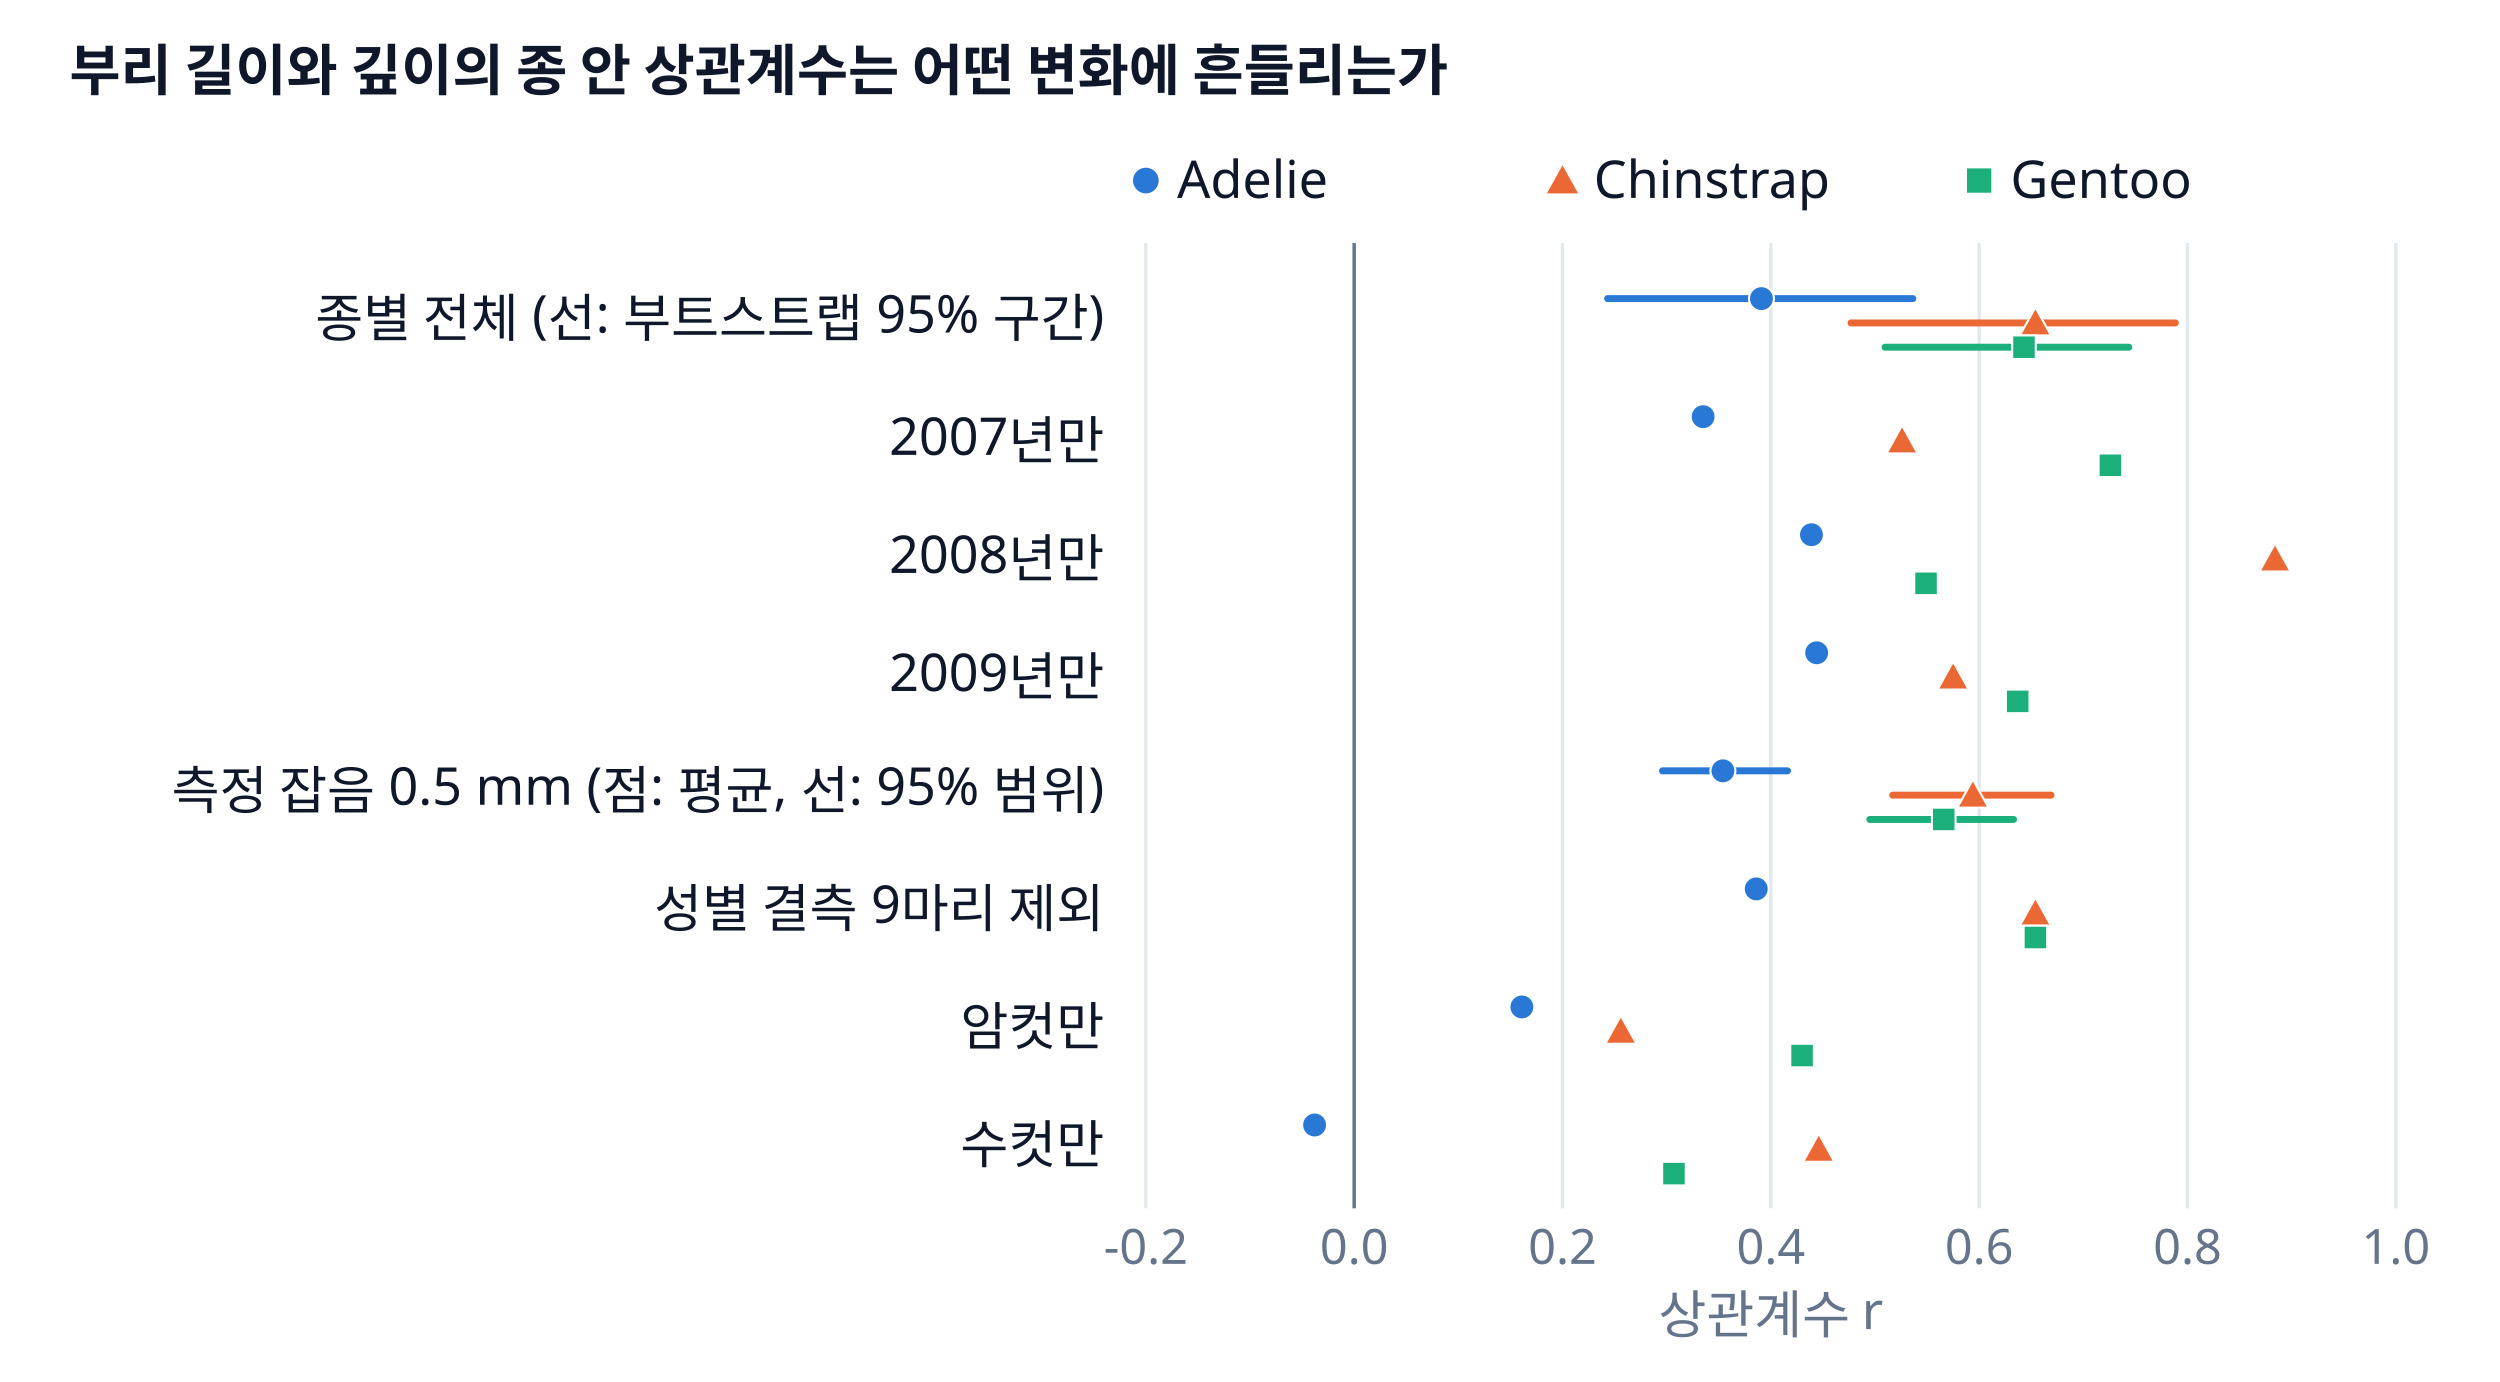
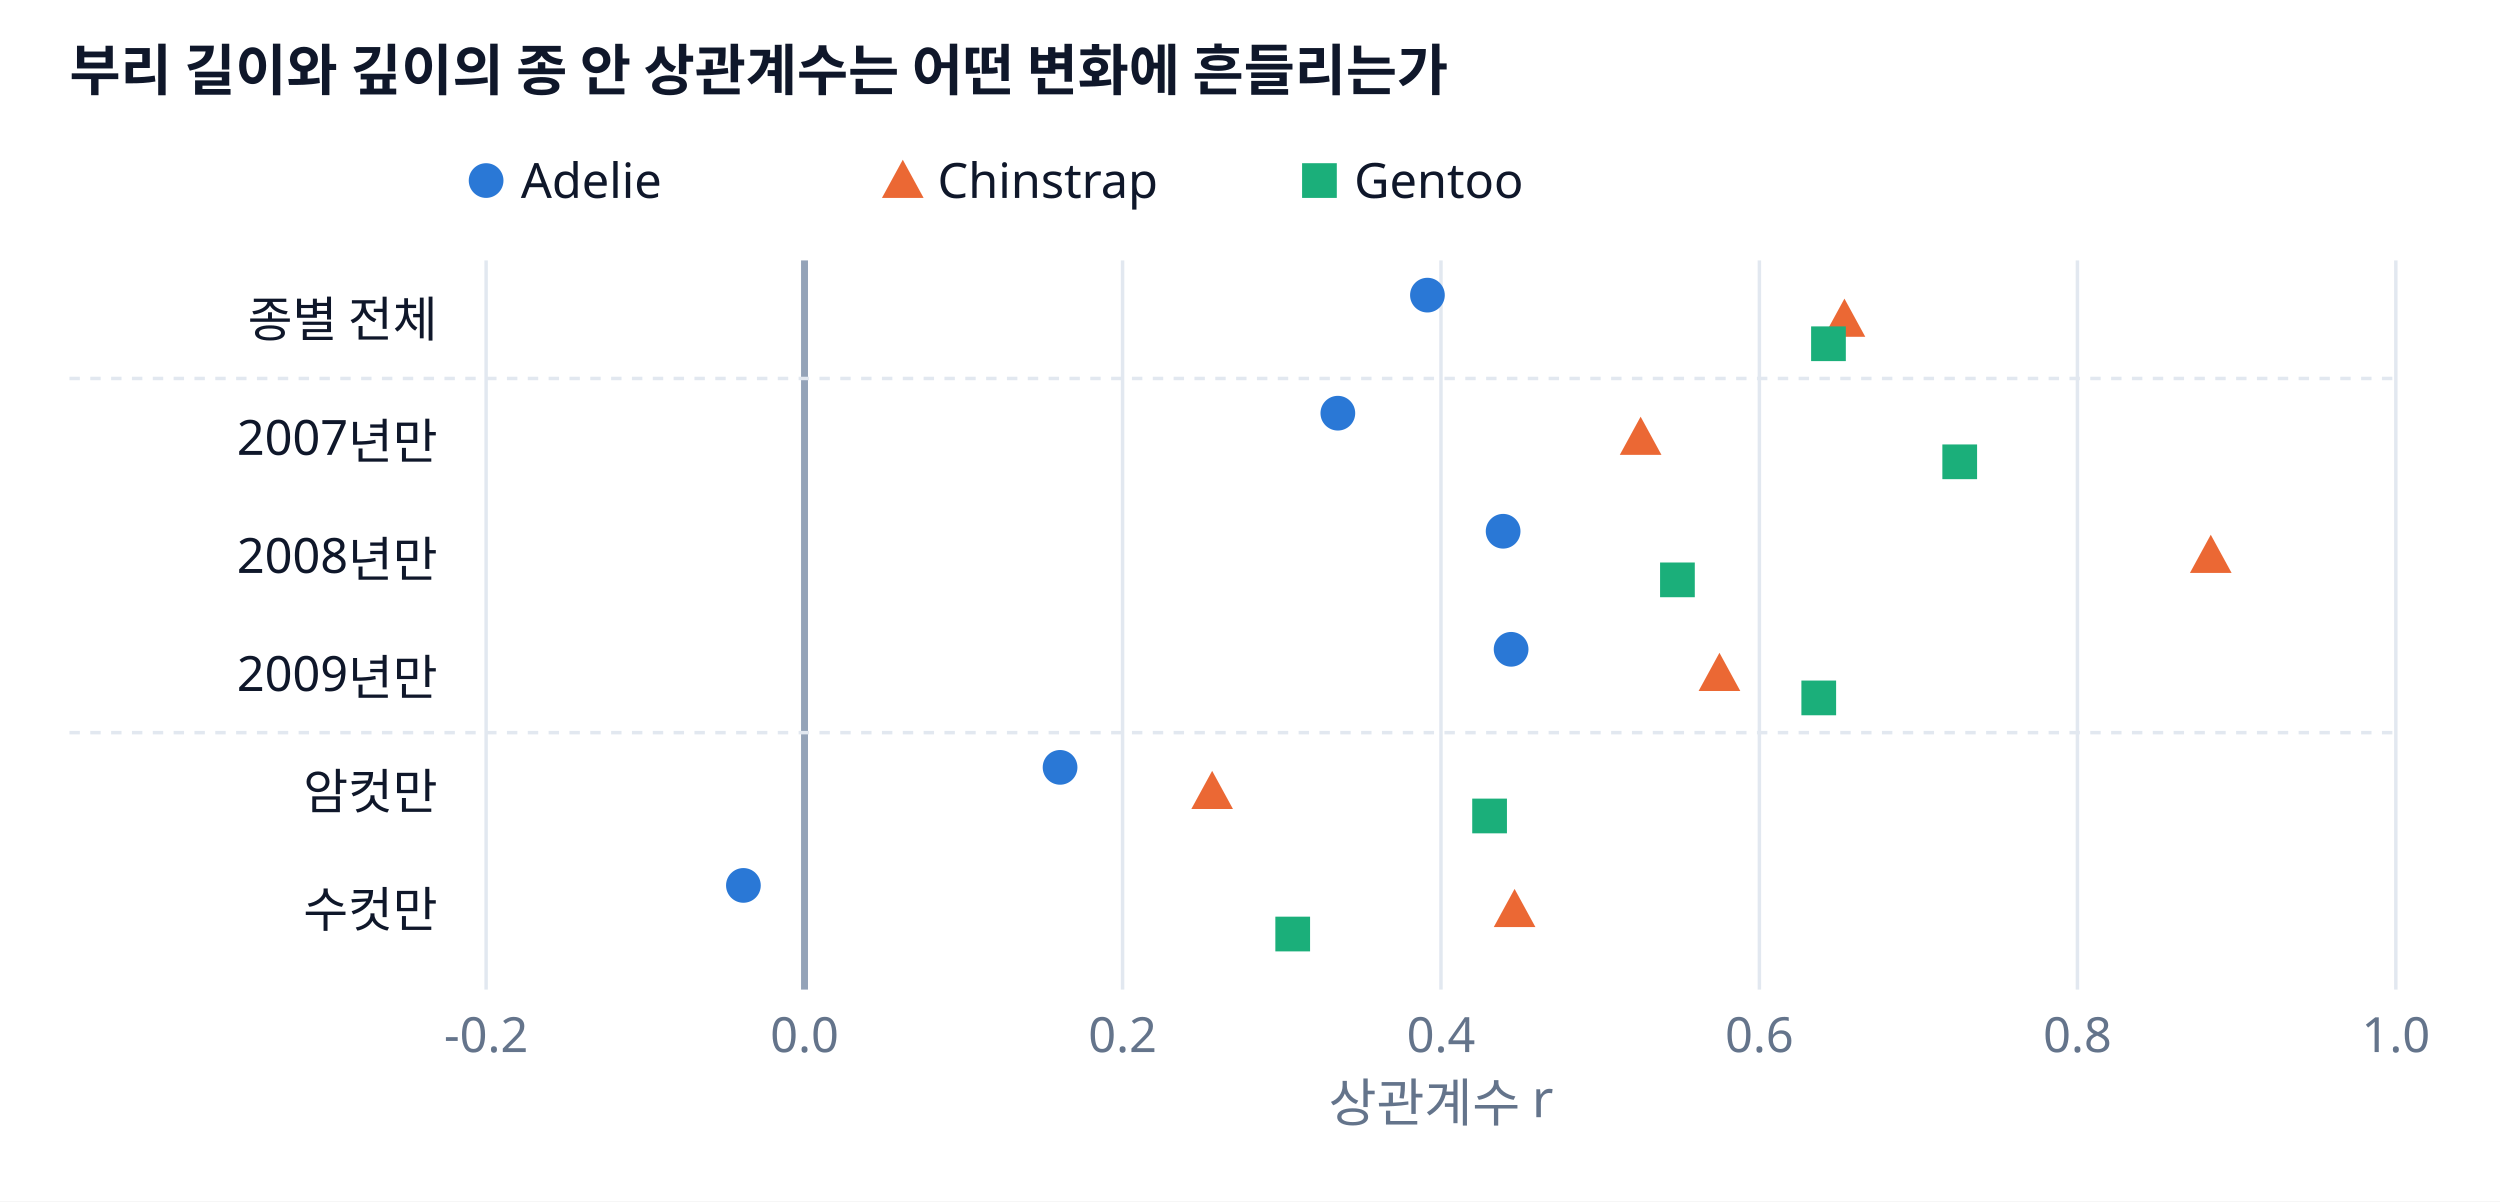
- <svg xmlns="http://www.w3.org/2000/svg" viewBox="0 0 720 398" width="720" height="398" font-family="Pretendard, 'Apple SD Gothic Neo', 'Malgun Gothic', 'Noto Sans KR', sans-serif" role="img" aria-label="종 안 상관계수의 안정성 점검: 부트스트랩, 연도, 측정 잡음, 결측 처리, 성별 분리">
-   <rect width="720" height="398" fill="#ffffff" />
+ <svg xmlns="http://www.w3.org/2000/svg" viewBox="0 0 720 346" width="720" height="346" font-family="Pretendard, 'Apple SD Gothic Neo', 'Malgun Gothic', 'Noto Sans KR', sans-serif" role="img" aria-label="종 안 상관계수의 안정성 점검: 연도, 성별 분리">
+   <rect width="720" height="346" fill="#ffffff" />
  <text x="20" y="26" font-size="16" fill="#0f172a" text-anchor="start" font-weight="600">부리 길이와 깊이의 종 안 상관계수는 어떤 변화에 흔들리는가</text>
-   <circle cx="330" cy="52" r="4" fill="#2a78d6" fill-opacity="1" stroke="#ffffff" stroke-width="0.6" />
-   <text x="339" y="57" font-size="15" fill="#0f172a" text-anchor="start">Adelie</text>
-   <path d="M450 47L455 56L445 56Z" fill="#eb6834" fill-opacity="1" stroke="#ffffff" stroke-width="0.6" />
-   <text x="459" y="57" font-size="15" fill="#0f172a" text-anchor="start">Chinstrap</text>
-   <rect x="566.2" y="48.2" width="7.6" height="7.6" fill="#1baf7a" fill-opacity="1" stroke="#ffffff" stroke-width="0.6" />
-   <text x="579" y="57" font-size="15" fill="#0f172a" text-anchor="start">Gentoo</text>
-   <line x1="330" x2="330" y1="70" y2="348" stroke="#e2e8f0" stroke-width="1" />
-   <text x="330" y="364" font-size="14" fill="#64748b" text-anchor="middle">-0.2</text>
-   <line x1="390" x2="390" y1="70" y2="348" stroke="#64748b" stroke-width="1" />
-   <text x="390" y="364" font-size="14" fill="#64748b" text-anchor="middle">0.0</text>
-   <line x1="450" x2="450" y1="70" y2="348" stroke="#e2e8f0" stroke-width="1" />
-   <text x="450" y="364" font-size="14" fill="#64748b" text-anchor="middle">0.2</text>
-   <line x1="510" x2="510" y1="70" y2="348" stroke="#e2e8f0" stroke-width="1" />
-   <text x="510" y="364" font-size="14" fill="#64748b" text-anchor="middle">0.4</text>
-   <line x1="570" x2="570" y1="70" y2="348" stroke="#e2e8f0" stroke-width="1" />
-   <text x="570" y="364" font-size="14" fill="#64748b" text-anchor="middle">0.6</text>
-   <line x1="630" x2="630" y1="70" y2="348" stroke="#e2e8f0" stroke-width="1" />
-   <text x="630" y="364" font-size="14" fill="#64748b" text-anchor="middle">0.8</text>
-   <line x1="690" x2="690" y1="70" y2="348" stroke="#e2e8f0" stroke-width="1" />
-   <text x="690" y="364" font-size="14" fill="#64748b" text-anchor="middle">1.0</text>
-   <text x="510" y="384" font-size="15" fill="#64748b" text-anchor="middle">상관계수 r</text>
-   <text x="318" y="97" font-size="15" fill="#0f172a" text-anchor="end">종별 전체 (선: 부트스트랩 95% 구간)</text>
-   <line x1="463" y1="86" x2="550.9" y2="86" stroke="#2a78d6" stroke-width="2" stroke-linecap="round" />
-   <circle cx="507.3" cy="86" r="3.6" fill="#2a78d6" fill-opacity="1" stroke="#ffffff" stroke-width="0.6" />
-   <line x1="533.1" y1="93" x2="626.5" y2="93" stroke="#eb6834" stroke-width="2" stroke-linecap="round" />
-   <path d="M586.2 88.5L590.7 96.6L581.7 96.6Z" fill="#eb6834" fill-opacity="1" stroke="#ffffff" stroke-width="0.6" />
-   <line x1="542.9" y1="100" x2="613.1" y2="100" stroke="#1baf7a" stroke-width="2" stroke-linecap="round" />
-   <rect x="579.5" y="96.6" width="6.8" height="6.8" fill="#1baf7a" fill-opacity="1" stroke="#ffffff" stroke-width="0.6" />
-   <text x="318" y="131" font-size="15" fill="#0f172a" text-anchor="end">2007년만</text>
-   <circle cx="490.5" cy="120" r="3.6" fill="#2a78d6" fill-opacity="1" stroke="#ffffff" stroke-width="0.6" />
-   <path d="M547.8 122.5L552.3 130.6L543.3 130.6Z" fill="#eb6834" fill-opacity="1" stroke="#ffffff" stroke-width="0.6" />
-   <rect x="604.4" y="130.6" width="6.8" height="6.8" fill="#1baf7a" fill-opacity="1" stroke="#ffffff" stroke-width="0.6" />
-   <text x="318" y="165" font-size="15" fill="#0f172a" text-anchor="end">2008년만</text>
-   <circle cx="521.7" cy="154" r="3.6" fill="#2a78d6" fill-opacity="1" stroke="#ffffff" stroke-width="0.6" />
-   <path d="M655.2 156.5L659.7 164.6L650.7 164.6Z" fill="#eb6834" fill-opacity="1" stroke="#ffffff" stroke-width="0.6" />
-   <rect x="551.3" y="164.6" width="6.8" height="6.8" fill="#1baf7a" fill-opacity="1" stroke="#ffffff" stroke-width="0.6" />
-   <text x="318" y="199" font-size="15" fill="#0f172a" text-anchor="end">2009년만</text>
-   <circle cx="523.2" cy="188" r="3.6" fill="#2a78d6" fill-opacity="1" stroke="#ffffff" stroke-width="0.6" />
-   <path d="M562.5 190.5L567 198.6L558 198.6Z" fill="#eb6834" fill-opacity="1" stroke="#ffffff" stroke-width="0.6" />
-   <rect x="577.7" y="198.6" width="6.8" height="6.8" fill="#1baf7a" fill-opacity="1" stroke="#ffffff" stroke-width="0.6" />
-   <text x="318" y="233" font-size="15" fill="#0f172a" text-anchor="end">측정 잡음 0.5 mm (점: 평균, 선: 95% 범위)</text>
-   <line x1="478.8" y1="222" x2="514.8" y2="222" stroke="#2a78d6" stroke-width="2" stroke-linecap="round" />
-   <circle cx="496.2" cy="222" r="3.6" fill="#2a78d6" fill-opacity="1" stroke="#ffffff" stroke-width="0.6" />
-   <line x1="545.1" y1="229" x2="590.7" y2="229" stroke="#eb6834" stroke-width="2" stroke-linecap="round" />
-   <path d="M568.2 224.5L572.7 232.6L563.7 232.6Z" fill="#eb6834" fill-opacity="1" stroke="#ffffff" stroke-width="0.6" />
-   <line x1="538.5" y1="236" x2="579.9" y2="236" stroke="#1baf7a" stroke-width="2" stroke-linecap="round" />
-   <rect x="556.4" y="232.6" width="6.8" height="6.8" fill="#1baf7a" fill-opacity="1" stroke="#ffffff" stroke-width="0.6" />
-   <text x="318" y="267" font-size="15" fill="#0f172a" text-anchor="end">성별 결측 9마리 제외</text>
-   <circle cx="505.8" cy="256" r="3.6" fill="#2a78d6" fill-opacity="1" stroke="#ffffff" stroke-width="0.6" />
-   <path d="M586.2 258.5L590.7 266.6L581.7 266.6Z" fill="#eb6834" fill-opacity="1" stroke="#ffffff" stroke-width="0.6" />
-   <rect x="582.8" y="266.6" width="6.8" height="6.8" fill="#1baf7a" fill-opacity="1" stroke="#ffffff" stroke-width="0.6" />
-   <text x="318" y="301" font-size="15" fill="#0f172a" text-anchor="end">암컷만</text>
-   <circle cx="438.3" cy="290" r="3.6" fill="#2a78d6" fill-opacity="1" stroke="#ffffff" stroke-width="0.6" />
-   <path d="M466.8 292.5L471.3 300.6L462.3 300.6Z" fill="#eb6834" fill-opacity="1" stroke="#ffffff" stroke-width="0.6" />
-   <rect x="515.6" y="300.6" width="6.8" height="6.8" fill="#1baf7a" fill-opacity="1" stroke="#ffffff" stroke-width="0.6" />
-   <text x="318" y="335" font-size="15" fill="#0f172a" text-anchor="end">수컷만</text>
-   <circle cx="378.6" cy="324" r="3.6" fill="#2a78d6" fill-opacity="1" stroke="#ffffff" stroke-width="0.6" />
-   <path d="M523.8 326.5L528.3 334.6L519.3 334.6Z" fill="#eb6834" fill-opacity="1" stroke="#ffffff" stroke-width="0.6" />
-   <rect x="478.7" y="334.6" width="6.8" height="6.8" fill="#1baf7a" fill-opacity="1" stroke="#ffffff" stroke-width="0.6" />
+   <circle cx="140" cy="52" r="5" fill="#2a78d6" />
+   <text x="150" y="57" font-size="14" fill="#0f172a" text-anchor="start">Adelie</text>
+   <path d="M260,46 L266,57 L254,57 Z" fill="#eb6834" />
+   <text x="270" y="57" font-size="14" fill="#0f172a" text-anchor="start">Chinstrap</text>
+   <rect x="375" y="47" width="10" height="10" fill="#1baf7a" />
+   <text x="390" y="57" font-size="14" fill="#0f172a" text-anchor="start">Gentoo</text>
+   <line x1="140.0" x2="140.0" y1="75" y2="285" stroke="#e2e8f0" stroke-width="1" />
+   <text x="140.0" y="303" font-size="14" fill="#64748b" text-anchor="middle">-0.2</text>
+   <line x1="231.7" x2="231.7" y1="75" y2="285" stroke="#94a3b8" stroke-width="2" />
+   <text x="231.7" y="303" font-size="14" fill="#64748b" text-anchor="middle">0.0</text>
+   <line x1="323.3" x2="323.3" y1="75" y2="285" stroke="#e2e8f0" stroke-width="1" />
+   <text x="323.3" y="303" font-size="14" fill="#64748b" text-anchor="middle">0.2</text>
+   <line x1="415.0" x2="415.0" y1="75" y2="285" stroke="#e2e8f0" stroke-width="1" />
+   <text x="415.0" y="303" font-size="14" fill="#64748b" text-anchor="middle">0.4</text>
+   <line x1="506.7" x2="506.7" y1="75" y2="285" stroke="#e2e8f0" stroke-width="1" />
+   <text x="506.7" y="303" font-size="14" fill="#64748b" text-anchor="middle">0.6</text>
+   <line x1="598.3" x2="598.3" y1="75" y2="285" stroke="#e2e8f0" stroke-width="1" />
+   <text x="598.3" y="303" font-size="14" fill="#64748b" text-anchor="middle">0.8</text>
+   <line x1="690.0" x2="690.0" y1="75" y2="285" stroke="#e2e8f0" stroke-width="1" />
+   <text x="690.0" y="303" font-size="14" fill="#64748b" text-anchor="middle">1.0</text>
+   <text x="415" y="323" font-size="15" fill="#64748b" text-anchor="middle">상관계수 r</text>
+   <text x="126" y="97" font-size="14" fill="#0f172a" text-anchor="end">종별 전체</text>
+   <circle cx="411.1" cy="85" r="5" fill="#2a78d6" />
+   <path d="M531.2,86 L537.2,97 L525.2,97 Z" fill="#eb6834" />
+   <rect x="521.6" y="94" width="10" height="10" fill="#1baf7a" />
+   <line x1="20" x2="690" y1="109" y2="109" stroke="#e2e8f0" stroke-width="1" stroke-dasharray="3 3" />
+   <text x="126" y="131" font-size="14" fill="#0f172a" text-anchor="end">2007년만</text>
+   <circle cx="385.3" cy="119" r="5" fill="#2a78d6" />
+   <path d="M472.5,120 L478.5,131 L466.5,131 Z" fill="#eb6834" />
+   <rect x="559.4" y="128" width="10" height="10" fill="#1baf7a" />
+   <text x="126" y="165" font-size="14" fill="#0f172a" text-anchor="end">2008년만</text>
+   <circle cx="432.9" cy="153" r="5" fill="#2a78d6" />
+   <path d="M636.7,154 L642.7,165 L630.7,165 Z" fill="#eb6834" />
+   <rect x="478.1" y="162" width="10" height="10" fill="#1baf7a" />
+   <text x="126" y="199" font-size="14" fill="#0f172a" text-anchor="end">2009년만</text>
+   <circle cx="435.2" cy="187" r="5" fill="#2a78d6" />
+   <path d="M495.2,188 L501.2,199 L489.2,199 Z" fill="#eb6834" />
+   <rect x="518.8" y="196" width="10" height="10" fill="#1baf7a" />
+   <line x1="20" x2="690" y1="211" y2="211" stroke="#e2e8f0" stroke-width="1" stroke-dasharray="3 3" />
+   <text x="126" y="233" font-size="14" fill="#0f172a" text-anchor="end">암컷만</text>
+   <circle cx="305.3" cy="221" r="5" fill="#2a78d6" />
+   <path d="M349.1,222 L355.1,233 L343.1,233 Z" fill="#eb6834" />
+   <rect x="424.0" y="230" width="10" height="10" fill="#1baf7a" />
+   <text x="126" y="267" font-size="14" fill="#0f172a" text-anchor="end">수컷만</text>
+   <circle cx="214.1" cy="255" r="5" fill="#2a78d6" />
+   <path d="M436.2,256 L442.2,267 L430.2,267 Z" fill="#eb6834" />
+   <rect x="367.3" y="264" width="10" height="10" fill="#1baf7a" />
</svg>
